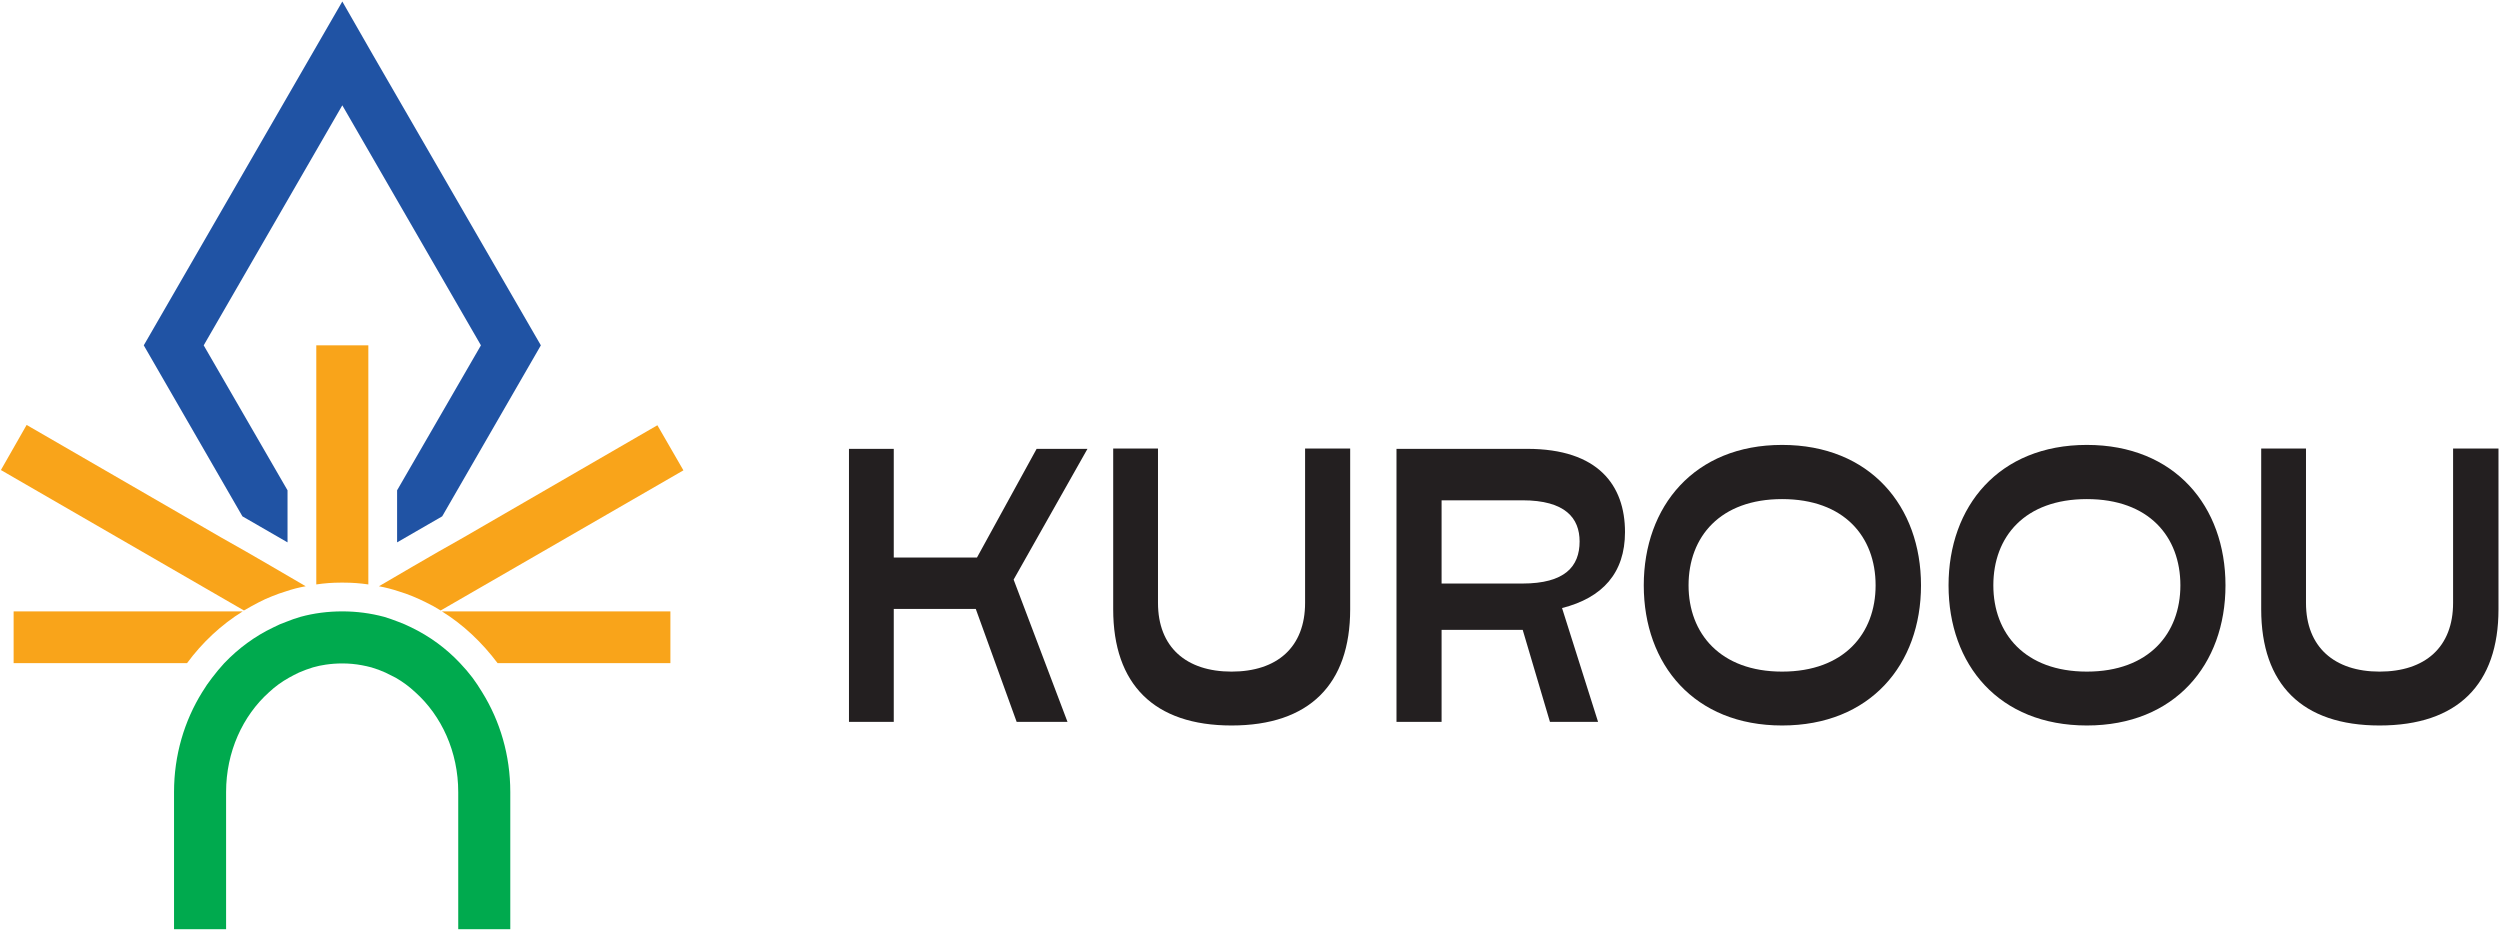
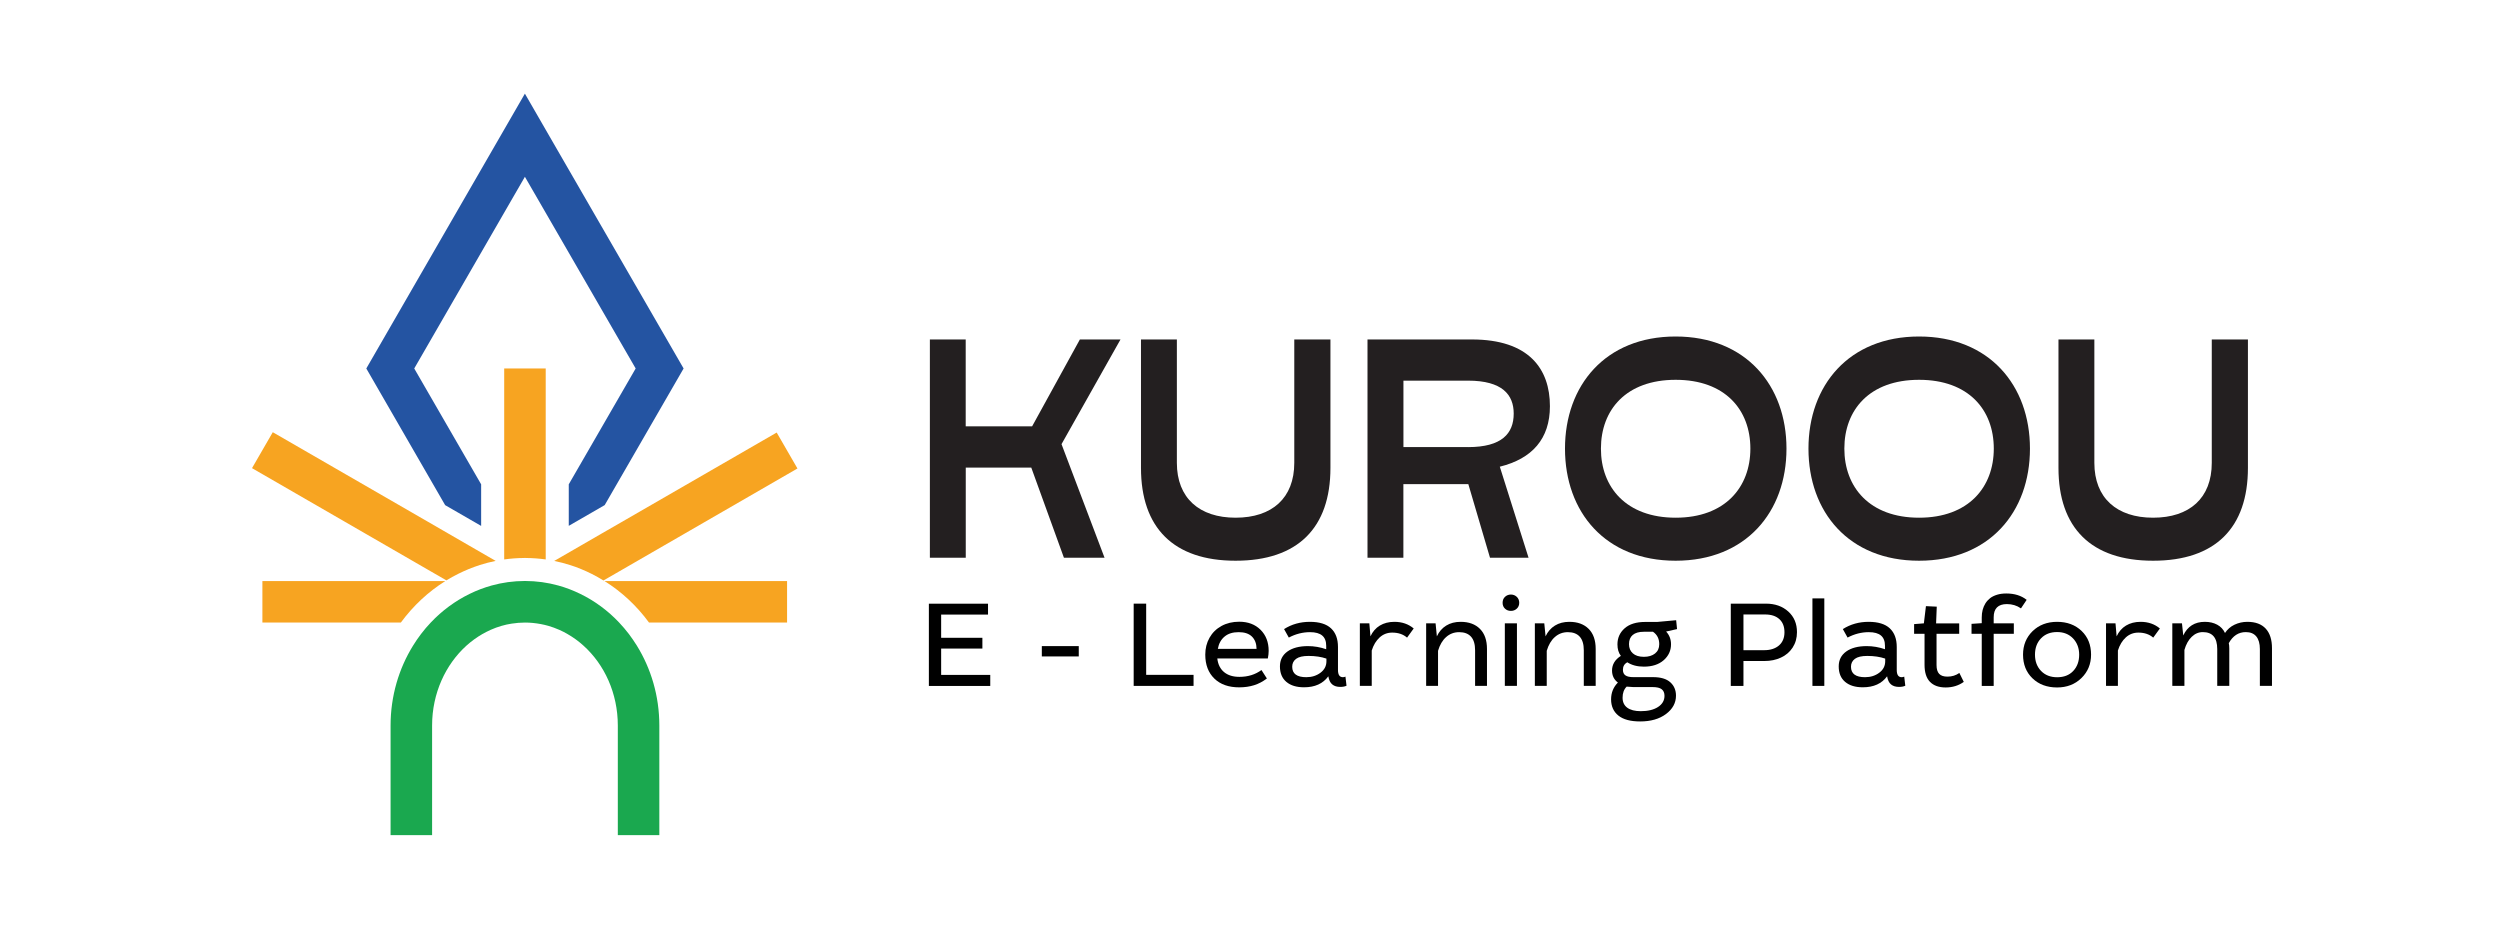
- <svg xmlns="http://www.w3.org/2000/svg" version="1.2" viewBox="0 0 826 307" width="826" height="307">
-   <style>.a{fill:#231f20}.b{fill:#2053a4}.c{fill:#f9a41a}.d{fill:#00aa4e}</style>
-   <path class="a" d="m280.5 148.3h14.8v35.9h27.5l19.7-35.9h16.8l-24.4 43.2 17.8 47h-16.8l-13.5-37.3h-27.1v37.3h-14.8c0 0 0-90.2 0-90.2z" />
-   <path class="a" d="m406.9 239.7c-25.6 0-39.1-13.6-39.1-38.4v-53.1h14.8v51c0 14.6 9.3 22.7 24.3 22.7 15.1 0 24.3-8.1 24.3-22.7v-51h14.9v53.1c0 24.8-13.5 38.4-39.2 38.4z" />
-   <path fill-rule="evenodd" class="a" d="m461.4 148.3h43.2c23.5 0 32.3 12.1 32.3 27.5 0 13.5-7.4 21.7-20.8 25.1l11.9 37.6h-15.9l-9-30.4h-26.8v30.4h-14.9zm41.6 44.5c14 0 18.9-5.6 18.9-13.9 0-7.7-4.7-13.6-18.9-13.6h-26.7v27.5h26.7z" />
-   <path fill-rule="evenodd" class="a" d="m543.1 193.4c0-26.1 16.7-46.4 45.7-46.4 29.1 0 45.9 20.3 45.9 46.4 0 26.2-16.8 46.3-45.9 46.3-29 0-45.7-20.1-45.7-46.3zm45.7 28.5c20.5 0 30.9-12.6 30.9-28.5 0-16.1-10.4-28.5-30.9-28.5-20.4 0-30.9 12.4-30.9 28.5 0 15.9 10.5 28.5 30.9 28.5z" />
-   <path fill-rule="evenodd" class="a" d="m643.8 193.4c0-26.1 16.6-46.4 45.7-46.4 29.1 0 45.8 20.3 45.8 46.4 0 26.2-16.8 46.3-45.8 46.3-29.1 0-45.7-20.1-45.7-46.3zm45.7 28.5c20.5 0 30.9-12.6 30.9-28.5 0-16.1-10.4-28.5-30.9-28.5-20.5 0-30.9 12.4-30.9 28.5 0 15.9 10.4 28.5 30.9 28.5z" />
-   <path class="a" d="m786.2 239.7c-25.6 0-39.1-13.6-39.1-38.4v-53.1h14.8v51c0 14.6 9.4 22.7 24.3 22.7 15.1 0 24.3-8.1 24.3-22.7v-51h15v53.1c0 24.8-13.5 38.4-39.3 38.4z" />
-   <path class="b" d="m80.1 170.6l-32.6-56.5 65.6-113.6 10.2 17.8 55.4 95.8-32.6 56.5-14.9 8.6v-17.2l27.7-47.9-45.8-79.3-45.8 79.3 27.7 47.9v17.2z" />
-   <path class="c" d="m61.8 219.1h-57.3v-17.1h75.7c-7.1 4.4-13.4 10.3-18.4 17.1z" />
-   <path class="c" d="m104.5 114.1h17.2v45.3 9.6 9.5 14.6q-4-0.6-8.1-0.6-0.2 0-0.5 0-0.3 0-0.6 0-4 0-8 0.6v-14.6-9.5-9.5c0 0 0-45.4 0-45.4z" />
-   <path class="c" d="m80.6 201.7l-80.3-46.4 8.5-14.9 64.3 37.2 8.3 4.7 8.3 4.8 11.3 6.6q-3.4 0.6-6.6 1.7-2.3 0.7-4.5 1.6-2.3 0.9-4.4 2-2.5 1.3-4.9 2.7z" />
-   <path class="c" d="m146 202h75.5v17.1h-57.1c-5.1-6.8-11.3-12.7-18.4-17.1z" />
-   <path class="c" d="m153.1 177.6l64.1-37.1 8.6 14.9-80.2 46.3q-2.4-1.5-4.9-2.7-2.2-1.1-4.4-2-2.2-0.9-4.5-1.6-3.3-1.1-6.6-1.7l11.3-6.6 8.3-4.8z" />
-   <path class="d" d="m159.3 228.7c5.9 9.5 9.3 20.8 9.3 33v45.3h-17.2v-45.3c0-13.3-5.5-25.2-14.2-33q-3-2.8-6.5-4.8-1.7-0.9-3.4-1.7-2.2-1-4.6-1.7-1.5-0.4-3.1-0.7-3.2-0.6-6.5-0.6-2.8 0-5.5 0.4-2.1 0.3-4.2 0.9-2.3 0.7-4.6 1.7-1.7 0.8-3.3 1.7-3.6 2-6.6 4.8c-8.7 7.8-14.2 19.7-14.2 33v45.3h-17.2v-45.3c0-12.2 3.4-23.5 9.3-33q1.5-2.5 3.3-4.8 1.9-2.5 4-4.8c4.7-4.9 10.1-8.9 16.2-11.8q2.1-1.1 4.4-1.9 2.2-0.9 4.6-1.6c4.4-1.2 9-1.8 13.8-1.8 4.7 0 9.3 0.6 13.8 1.8q2.3 0.7 4.6 1.6 2.2 0.8 4.4 1.9c6 2.9 11.5 6.9 16.1 11.8q2.2 2.3 4.1 4.8 1.7 2.3 3.2 4.8z" />
+ <svg xmlns="http://www.w3.org/2000/svg" version="1.1" id="Layer_1" x="0px" y="0px" viewBox="0 0 447.99 166.42" style="enable-background:new 0 0 447.99 166.42;" xml:space="preserve">
+   <style type="text/css">
+ 	.st0{fill:#231F20;}
+ 	.st1{fill:#2454A2;}
+ 	.st2{fill:#F7A421;}
+ 	.st3{fill:#1AA84F;}
+ </style>
+   <g>
+     <g>
+       <g>
+         <path class="st0" d="M166.62,60.83h6.43V76.4h11.9l8.56-15.57h7.28l-10.57,18.76l7.71,20.35h-7.28l-5.85-16.15h-11.74v16.15     h-6.43V60.83z" />
+         <path class="st0" d="M221.41,100.48c-11.11,0-16.95-5.9-16.95-16.63V60.83h6.43v22.11c0,6.32,4.04,9.83,10.52,9.83     c6.54,0,10.52-3.51,10.52-9.83V60.83h6.48v23.01C238.41,94.58,232.57,100.48,221.41,100.48z" />
+         <path class="st0" d="M245.05,60.83h18.71c10.2,0,13.98,5.26,13.98,11.96c0,5.85-3.19,9.41-8.98,10.84l5.15,16.31H267l-3.88-13.18     h-11.64v13.18h-6.43V60.83z M263.07,80.12c6.06,0,8.18-2.44,8.18-6.01c0-3.35-2.02-5.9-8.18-5.9h-11.58v11.9H263.07z" />
+         <path class="st0" d="M280.44,80.39c0-11.32,7.23-20.09,19.82-20.09c12.59,0,19.87,8.77,19.87,20.09     c0,11.37-7.28,20.09-19.87,20.09C287.67,100.48,280.44,91.76,280.44,80.39z M300.27,92.77c8.87,0,13.39-5.47,13.39-12.38     c0-6.96-4.52-12.33-13.39-12.33c-8.87,0-13.39,5.37-13.39,12.33C286.87,87.3,291.39,92.77,300.27,92.77z" />
+         <path class="st0" d="M324.07,80.39c0-11.32,7.23-20.09,19.82-20.09c12.59,0,19.87,8.77,19.87,20.09     c0,11.37-7.28,20.09-19.87,20.09C331.3,100.48,324.07,91.76,324.07,80.39z M343.89,92.77c8.87,0,13.39-5.47,13.39-12.38     c0-6.96-4.52-12.33-13.39-12.33c-8.87,0-13.39,5.37-13.39,12.33C330.5,87.3,335.02,92.77,343.89,92.77z" />
+         <path class="st0" d="M385.82,100.48c-11.11,0-16.95-5.9-16.95-16.63V60.83h6.43v22.11c0,6.32,4.04,9.83,10.52,9.83     c6.54,0,10.52-3.51,10.52-9.83V60.83h6.48v23.01C402.82,94.58,396.98,100.48,385.82,100.48z" />
+       </g>
+     </g>
+     <g>
+       <polygon class="st1" points="86.22,94.24 86.22,86.79 74.23,66.03 94.06,31.68 113.91,66.03 101.92,86.79 101.92,94.23     108.36,90.51 122.5,66.03 98.51,24.5 94.06,16.78 65.64,66.03 79.77,90.52   " />
+       <path class="st2" d="M79.81,104.12H47.02v7.44h24.81C74.03,108.57,76.73,106.04,79.81,104.12z" />
+       <path class="st2" d="M90.35,85.69v4.13v4.13v6.3c1.14-0.16,2.31-0.25,3.49-0.26c0.08,0,0.15-0.01,0.23-0.01    c0.08,0,0.15,0.01,0.23,0.01c1.18,0.01,2.35,0.1,3.49,0.26v-6.31l0-4.13v-4.13l0-19.65h-7.44V85.69z" />
+       <path class="st2" d="M82.11,102.83c0.62-0.31,1.25-0.59,1.89-0.86c0.65-0.26,1.3-0.5,1.97-0.72c0.93-0.3,1.88-0.54,2.85-0.74    l-4.92-2.84l-3.58-2.07l-3.58-2.07L48.88,77.45l-3.72,6.44l34.83,20.11C80.68,103.58,81.38,103.19,82.11,102.83z" />
+       <path class="st2" d="M116.3,111.56h24.74v-7.44h-32.72C111.4,106.04,114.11,108.57,116.3,111.56z" />
+       <path class="st2" d="M107.81,95.61l-3.58,2.07l-4.92,2.84c0.97,0.19,1.92,0.44,2.86,0.74c0.67,0.21,1.33,0.45,1.97,0.72    c0.64,0.26,1.27,0.55,1.89,0.86c0.72,0.36,1.43,0.76,2.11,1.18l34.76-20.07l-3.72-6.44l-27.79,16.04L107.81,95.61z" />
+       <path class="st3" d="M112.7,113.62c-0.55-0.72-1.14-1.41-1.76-2.07c-2.01-2.13-4.38-3.88-6.98-5.14c-0.62-0.3-1.26-0.58-1.91-0.83    c-0.66-0.25-1.32-0.47-2.01-0.66c-1.91-0.53-3.91-0.81-5.97-0.81c-2.06,0-4.06,0.28-5.97,0.81c-0.68,0.19-1.35,0.41-2.01,0.66    c-0.65,0.25-1.29,0.52-1.91,0.83c-2.61,1.27-4.97,3.01-6.98,5.14c-0.62,0.65-1.21,1.34-1.76,2.07c-0.5,0.66-0.98,1.35-1.42,2.07    c-2.54,4.1-4.03,9.03-4.03,14.32v19.64h7.44v-19.64c0-5.77,2.41-10.93,6.16-14.32c0.88-0.79,1.83-1.48,2.85-2.07    c0.48-0.27,0.97-0.52,1.47-0.75c0.64-0.28,1.29-0.53,1.97-0.72c0.59-0.17,1.2-0.31,1.82-0.4c0.77-0.12,1.57-0.19,2.37-0.19    c0.97,0,1.91,0.1,2.83,0.27c0.46,0.09,0.91,0.19,1.36,0.32c0.67,0.19,1.33,0.44,1.97,0.72c0.5,0.22,1,0.47,1.47,0.75    c1.01,0.58,1.97,1.27,2.85,2.07c3.76,3.38,6.16,8.54,6.16,14.32v19.64h7.44v-19.64c0-5.29-1.49-10.21-4.03-14.32    C113.67,114.98,113.2,114.28,112.7,113.62z" />
+     </g>
+   </g>
+   <g>
+     <path d="M177.05,108.17v1.96h-8.4v4.16h7.39v1.93h-7.39v4.72h8.8v1.98h-11v-14.74H177.05z" />
+     <path d="M193.31,115.78v1.85h-6.62v-1.85H193.31z" />
+     <path d="M205.39,108.17v12.76h8.49v1.98h-10.73v-14.74H205.39z" />
+     <path d="M218.14,118.02c0.12,1.05,0.53,1.85,1.21,2.42c0.69,0.57,1.6,0.85,2.75,0.85c1.53,0,2.84-0.41,3.95-1.22l0.97,1.51   c-0.73,0.56-1.5,0.96-2.3,1.21c-0.8,0.25-1.69,0.38-2.66,0.38c-1.88,0-3.37-0.52-4.45-1.57s-1.63-2.47-1.63-4.29   c0-1.12,0.25-2.13,0.76-3.03s1.22-1.6,2.15-2.11c0.93-0.51,1.99-0.76,3.17-0.76c1.58,0,2.85,0.48,3.82,1.44   c0.97,0.96,1.46,2.23,1.46,3.79c0,0.39-0.05,0.85-0.15,1.36H218.14z M225.17,116.27c-0.01-0.94-0.29-1.67-0.83-2.2   c-0.54-0.53-1.33-0.79-2.38-0.79c-1.05,0-1.89,0.26-2.52,0.79c-0.64,0.53-1.04,1.26-1.21,2.21H225.17z" />
+     <path d="M230.1,112.73c1.37-0.87,2.91-1.3,4.62-1.3c1.7,0,2.97,0.39,3.8,1.17c0.83,0.78,1.24,1.89,1.24,3.34v4.11   c0,0.87,0.29,1.3,0.88,1.3c0.16,0,0.31-0.03,0.46-0.1l0.19,1.63c-0.29,0.14-0.67,0.21-1.12,0.21c-0.59,0-1.07-0.14-1.43-0.44   c-0.36-0.29-0.59-0.77-0.71-1.46c-0.95,1.31-2.4,1.97-4.35,1.97c-1.35,0-2.4-0.32-3.17-0.97c-0.77-0.65-1.15-1.57-1.15-2.78   c0-1.13,0.45-2.02,1.34-2.66s2.12-0.97,3.67-0.97c1.12,0,2.22,0.19,3.28,0.56v-0.62c0-0.82-0.24-1.43-0.71-1.83   c-0.47-0.4-1.2-0.61-2.19-0.61c-1.3,0-2.57,0.32-3.8,0.97L230.1,112.73z M237.69,118.02c-0.92-0.32-1.99-0.48-3.21-0.48   c-1.01,0-1.75,0.17-2.22,0.52c-0.47,0.35-0.7,0.82-0.7,1.42c0,1.25,0.84,1.87,2.52,1.87c1,0,1.85-0.27,2.56-0.81   s1.05-1.22,1.05-2.04V118.02z" />
+     <path d="M245.38,111.7l0.2,2.33c0.39-0.84,0.95-1.49,1.68-1.93s1.6-0.67,2.61-0.67c1.37,0,2.52,0.4,3.46,1.19l-1.19,1.64   c-0.69-0.6-1.58-0.9-2.66-0.9c-0.87,0-1.62,0.29-2.25,0.86c-0.63,0.57-1.11,1.36-1.42,2.35v6.34h-2.13V111.7H245.38z" />
+     <path d="M257.25,111.7l0.23,2.33c0.39-0.84,0.95-1.48,1.68-1.93c0.72-0.45,1.59-0.67,2.59-0.67c1.46,0,2.61,0.42,3.45,1.26   c0.84,0.84,1.26,2.04,1.26,3.6v6.62h-2.13v-6.38c0-1.09-0.24-1.9-0.73-2.44c-0.49-0.54-1.19-0.81-2.12-0.81   c-0.9,0-1.68,0.29-2.34,0.88c-0.66,0.58-1.14,1.41-1.45,2.46v6.29h-2.13V111.7H257.25z" />
+     <path d="M270.75,106.54c0.41,0,0.76,0.14,1.05,0.41c0.29,0.28,0.44,0.63,0.44,1.07c0,0.43-0.15,0.78-0.44,1.05   c-0.29,0.27-0.64,0.4-1.05,0.4c-0.42,0-0.78-0.13-1.06-0.4c-0.29-0.27-0.43-0.62-0.43-1.05c0-0.44,0.14-0.8,0.43-1.07   S270.33,106.54,270.75,106.54z M271.83,111.7v11.21h-2.17V111.7H271.83z" />
+     <path d="M276.73,111.7l0.23,2.33c0.39-0.84,0.95-1.48,1.68-1.93c0.72-0.45,1.59-0.67,2.59-0.67c1.46,0,2.61,0.42,3.45,1.26   c0.84,0.84,1.26,2.04,1.26,3.6v6.62h-2.13v-6.38c0-1.09-0.24-1.9-0.73-2.44c-0.49-0.54-1.19-0.81-2.12-0.81   c-0.9,0-1.68,0.29-2.34,0.88c-0.66,0.58-1.14,1.41-1.45,2.46v6.29h-2.13V111.7H276.73z" />
+     <path d="M300.52,112.73l-1.96,0.44c0.59,0.63,0.88,1.39,0.88,2.29c0,1.13-0.44,2.08-1.32,2.85c-0.88,0.77-2.06,1.15-3.55,1.15   c-1.17,0-2.16-0.26-2.96-0.78c-0.53,0.28-0.79,0.73-0.79,1.34c0,0.47,0.15,0.8,0.46,1.01c0.3,0.21,0.78,0.31,1.41,0.31h3.54   c1.36,0,2.38,0.3,3.07,0.91c0.68,0.61,1.03,1.41,1.03,2.41c0,1.3-0.6,2.4-1.79,3.29s-2.74,1.33-4.63,1.33   c-1.73,0-3.03-0.35-3.9-1.05s-1.31-1.67-1.31-2.91c0-1.19,0.41-2.19,1.22-3.01c-0.7-0.52-1.05-1.24-1.05-2.16   c0-1.07,0.53-1.95,1.58-2.62c-0.41-0.54-0.61-1.22-0.61-2.06c0-1.16,0.43-2.12,1.29-2.88c0.86-0.76,2.09-1.14,3.68-1.14h2.14   l3.41-0.31L300.52,112.73z M291.49,123.04c-0.49,0.49-0.73,1.15-0.73,1.99c0,0.78,0.28,1.38,0.84,1.79s1.36,0.62,2.42,0.62   c1.29,0,2.32-0.25,3.09-0.75c0.77-0.5,1.16-1.17,1.16-2c0-0.53-0.17-0.92-0.5-1.18s-0.88-0.39-1.64-0.39h-3.46L291.49,123.04z    M294.56,113.21c-0.87,0-1.53,0.19-1.98,0.57c-0.45,0.38-0.67,0.93-0.67,1.65c0,0.69,0.23,1.24,0.69,1.65   c0.46,0.41,1.12,0.62,1.98,0.62c0.83,0,1.5-0.2,2-0.6c0.5-0.4,0.75-0.95,0.75-1.67c0-0.96-0.37-1.7-1.12-2.22H294.56z" />
+     <path d="M316.43,108.17c1.64,0,2.98,0.47,4.02,1.41c1.04,0.94,1.56,2.17,1.56,3.7c0,1.05-0.26,1.97-0.78,2.77   c-0.52,0.79-1.22,1.39-2.1,1.79c-0.88,0.41-1.86,0.61-2.95,0.61h-3.76v4.47h-2.27v-14.74H316.43z M312.42,116.51h3.72   c1.12,0,2-0.29,2.65-0.85c0.65-0.57,0.98-1.36,0.98-2.36s-0.3-1.79-0.91-2.35c-0.61-0.56-1.46-0.84-2.57-0.84h-3.87V116.51z" />
+     <path d="M326.91,107.23v15.68h-2.13v-15.68H326.91z" />
+     <path d="M330.23,112.73c1.37-0.87,2.91-1.3,4.62-1.3c1.7,0,2.97,0.39,3.8,1.17c0.83,0.78,1.24,1.89,1.24,3.34v4.11   c0,0.87,0.29,1.3,0.88,1.3c0.16,0,0.31-0.03,0.46-0.1l0.19,1.63c-0.29,0.14-0.67,0.21-1.12,0.21c-0.59,0-1.07-0.14-1.43-0.44   c-0.36-0.29-0.59-0.77-0.71-1.46c-0.95,1.31-2.4,1.97-4.35,1.97c-1.35,0-2.4-0.32-3.17-0.97c-0.77-0.65-1.15-1.57-1.15-2.78   c0-1.13,0.45-2.02,1.34-2.66s2.12-0.97,3.67-0.97c1.12,0,2.22,0.19,3.28,0.56v-0.62c0-0.82-0.24-1.43-0.71-1.83   c-0.47-0.4-1.2-0.61-2.19-0.61c-1.3,0-2.57,0.32-3.8,0.97L330.23,112.73z M337.82,118.02c-0.92-0.32-1.99-0.48-3.21-0.48   c-1.01,0-1.75,0.17-2.22,0.52c-0.47,0.35-0.7,0.82-0.7,1.42c0,1.25,0.84,1.87,2.52,1.87c1,0,1.85-0.27,2.56-0.81   s1.05-1.22,1.05-2.04V118.02z" />
+     <path d="M344.75,111.7l0.37-3.08l1.94,0.09l-0.12,3h4.14v1.87h-4.06v5.59c0,0.73,0.16,1.26,0.48,1.59   c0.32,0.33,0.81,0.49,1.48,0.49c0.8,0,1.51-0.22,2.13-0.66l0.79,1.6c-0.93,0.67-2.02,1-3.25,1c-1.22,0-2.16-0.34-2.81-1.01   c-0.65-0.67-0.97-1.69-0.97-3.06v-5.54H343v-1.74L344.75,111.7z" />
+     <path d="M355.12,111.67v-1.01c0-0.48,0.05-0.93,0.16-1.36c0.11-0.43,0.28-0.82,0.5-1.18c0.23-0.36,0.51-0.67,0.85-0.94   c0.34-0.26,0.76-0.46,1.25-0.61c0.49-0.15,1.04-0.22,1.64-0.22c1.47,0,2.69,0.38,3.65,1.14l-1.02,1.53   c-0.75-0.52-1.59-0.77-2.52-0.77c-1.58,0-2.37,0.79-2.37,2.37v1.08h3.61v1.87h-3.61v9.35h-2.14v-9.35h-1.83v-1.78L355.12,111.67z" />
+     <path d="M368.62,111.43c1.8,0,3.27,0.55,4.4,1.64c1.13,1.09,1.69,2.5,1.69,4.24c0,1.68-0.58,3.08-1.73,4.2s-2.61,1.68-4.36,1.68   c-1.81,0-3.28-0.55-4.41-1.64c-1.13-1.09-1.69-2.5-1.69-4.24c0-1.69,0.57-3.09,1.71-4.21   C365.38,111.99,366.84,111.43,368.62,111.43z M368.62,113.26c-1.2,0-2.16,0.38-2.88,1.13s-1.08,1.73-1.08,2.92   c0,1.2,0.37,2.18,1.1,2.93c0.73,0.75,1.69,1.12,2.87,1.12c1.21,0,2.17-0.37,2.88-1.12c0.71-0.75,1.07-1.72,1.07-2.93   c0-1.17-0.37-2.14-1.1-2.91C370.75,113.64,369.8,113.26,368.62,113.26z" />
+     <path d="M379.09,111.7l0.2,2.33c0.39-0.84,0.95-1.49,1.68-1.93s1.6-0.67,2.61-0.67c1.37,0,2.52,0.4,3.46,1.19l-1.19,1.64   c-0.69-0.6-1.58-0.9-2.66-0.9c-0.87,0-1.62,0.29-2.25,0.86c-0.63,0.57-1.11,1.36-1.42,2.35v6.34h-2.13V111.7H379.09z" />
+     <path d="M391,111.7l0.23,2.17c0.77-1.63,2.06-2.44,3.87-2.44c0.84,0,1.58,0.17,2.21,0.51c0.63,0.34,1.1,0.84,1.4,1.49   c0.42-0.64,0.98-1.14,1.69-1.48s1.48-0.52,2.32-0.52c1.45,0,2.54,0.41,3.29,1.22c0.75,0.82,1.12,1.98,1.12,3.5v6.76h-2.17v-6.6   c0-0.98-0.21-1.73-0.64-2.26c-0.43-0.52-1.05-0.78-1.88-0.78c-1.3,0-2.32,0.66-3.05,1.98c0.06,0.26,0.09,0.57,0.09,0.95v6.71h-2.16   v-6.6c0-2.03-0.86-3.04-2.58-3.04c-0.75,0-1.41,0.28-1.99,0.84s-1.02,1.34-1.31,2.35v6.45h-2.17V111.7H391z" />
+   </g>
</svg>
